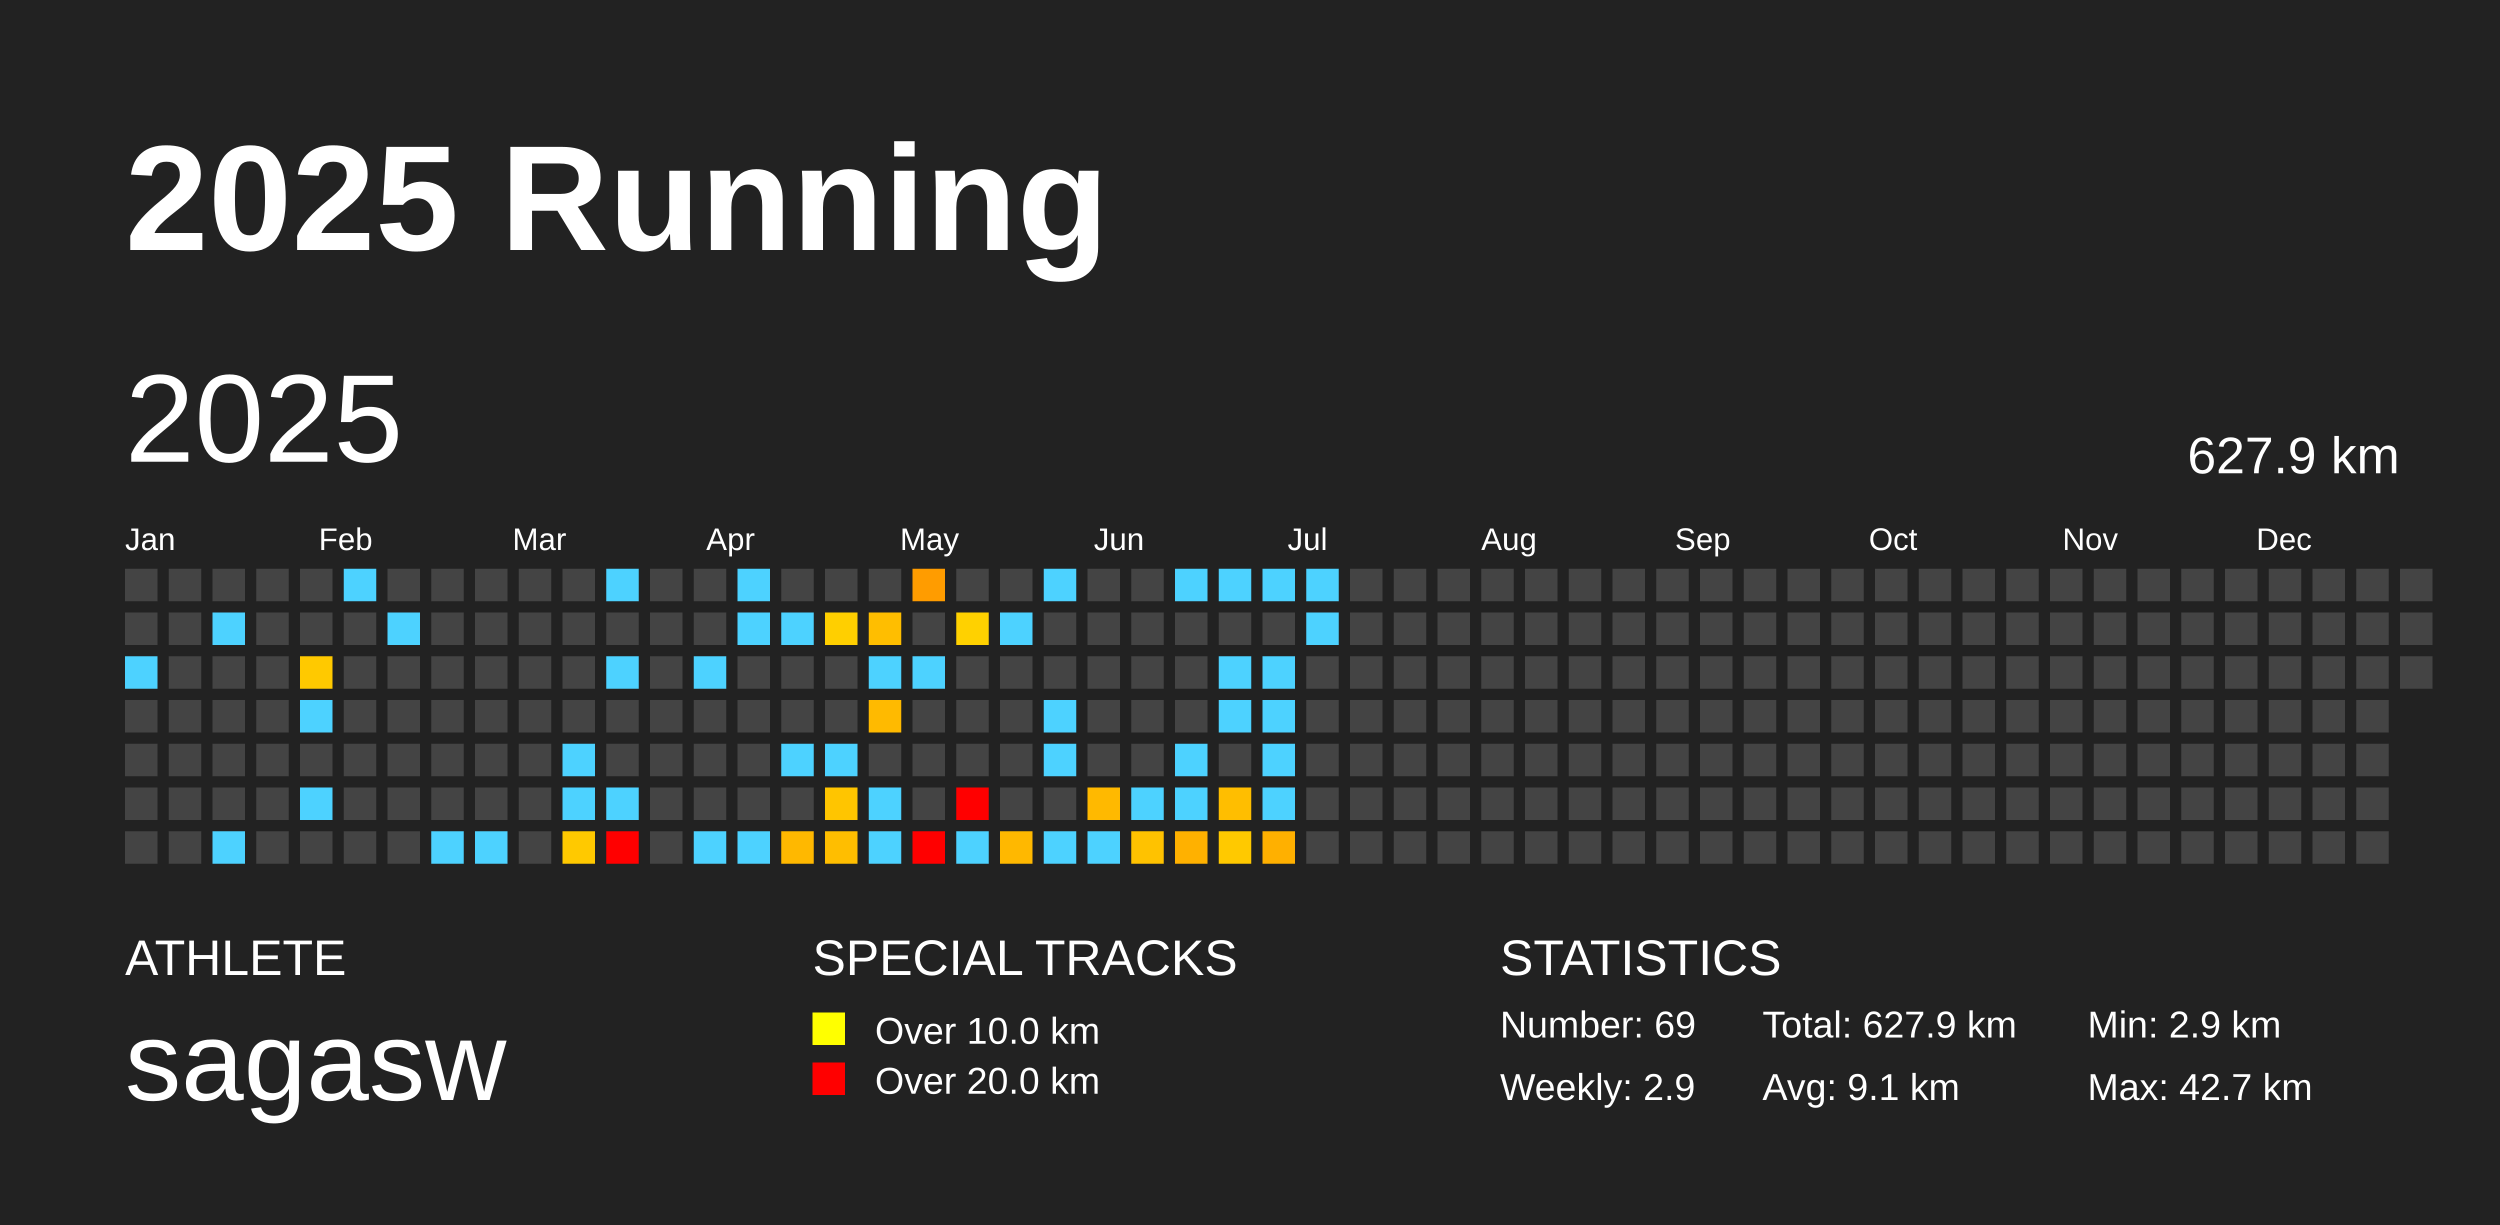
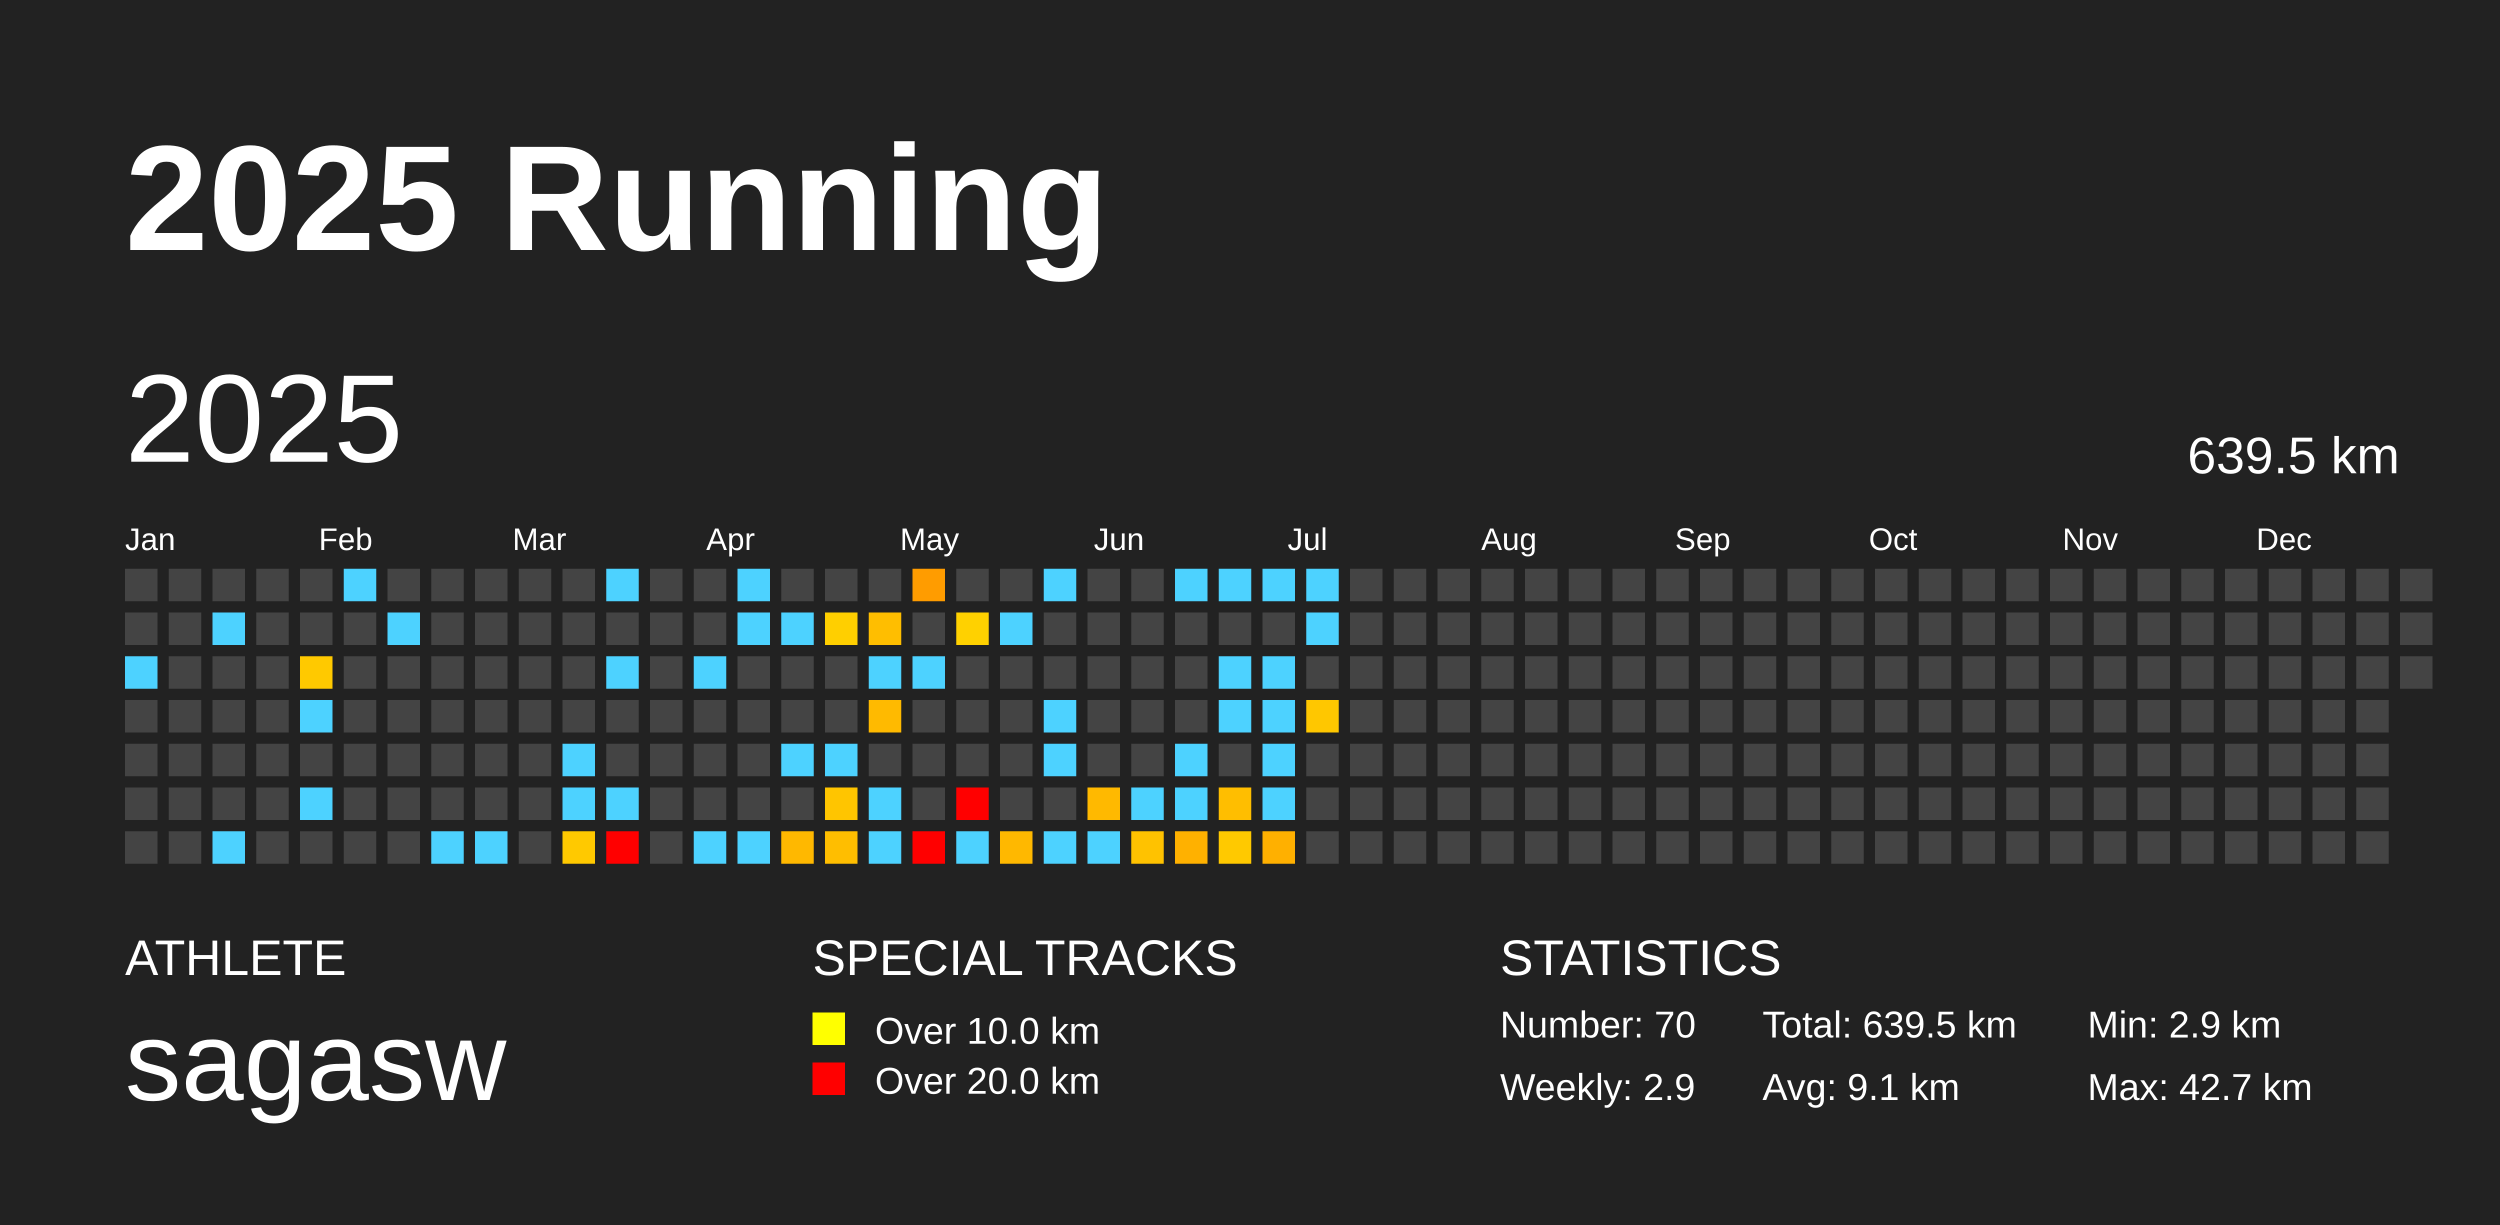
<svg xmlns="http://www.w3.org/2000/svg" baseProfile="full" height="98mm" version="1.1" viewBox="0,0,200,98" width="200mm">
  <defs />
  <rect fill="#222222" height="98" width="200" x="0" y="0" />
  <text fill="#FFFFFF" style="font-size:12px; font-family:Arial; font-weight:bold;" x="10" y="20">2025 Running</text>
  <text fill="#FFFFFF" style="font-size:4px; font-family:Arial" x="10" y="78">ATHLETE</text>
  <text fill="#FFFFFF" style="font-size:9px; font-family:Arial" x="10" y="88">sagasw</text>
  <text fill="#FFFFFF" style="font-size:4px; font-family:Arial" x="65" y="78">SPECIAL TRACKS</text>
  <rect fill="yellow" height="2.6" width="2.6" x="65" y="81" />
  <text fill="#FFFFFF" style="font-size:3px; font-family:Arial" x="70" y="83.5">Over 10.0 km</text>
  <rect fill="red" height="2.6" width="2.6" x="65" y="85" />
  <text fill="#FFFFFF" style="font-size:3px; font-family:Arial" x="70" y="87.5">Over 20.0 km</text>
  <text fill="#FFFFFF" style="font-size:4px; font-family:Arial" x="120" y="78">STATISTICS</text>
-   <text fill="#FFFFFF" style="font-size:3px; font-family:Arial" x="120" y="83">Number: 69</text>
+   <text fill="#FFFFFF" style="font-size:3px; font-family:Arial" x="120" y="83">Number: 70</text>
  <text fill="#FFFFFF" style="font-size:3px; font-family:Arial" x="120" y="88">Weekly: 2.9</text>
-   <text fill="#FFFFFF" style="font-size:3px; font-family:Arial" x="141" y="83">Total: 627.9 km</text>
+   <text fill="#FFFFFF" style="font-size:3px; font-family:Arial" x="141" y="83">Total: 639.5 km</text>
  <text fill="#FFFFFF" style="font-size:3px; font-family:Arial" x="141" y="88">Avg: 9.1 km</text>
  <text fill="#FFFFFF" style="font-size:3px; font-family:Arial" x="167" y="83">Min: 2.9 km</text>
  <text fill="#FFFFFF" style="font-size:3px; font-family:Arial" x="167" y="88">Max: 42.7 km</text>
  <text dominant-baseline="hanging" fill="#FFFFFF" style="font-size:10.0px; font-family:Arial;" x="10" y="30">2025</text>
-   <text dominant-baseline="hanging" fill="#FFFFFF" style="font-size:4.125px; font-family:Arial;" x="175" y="35">627.9 km</text>
+   <text dominant-baseline="hanging" fill="#FFFFFF" style="font-size:4.125px; font-family:Arial;" x="175" y="35">639.5 km</text>
  <text fill="#FFFFFF" style="font-size:2.5px; font-family:Arial" x="10.0" y="44">Jan</text>
  <text fill="#FFFFFF" style="font-size:2.5px; font-family:Arial" x="25.5" y="44">Feb</text>
  <text fill="#FFFFFF" style="font-size:2.5px; font-family:Arial" x="41.0" y="44">Mar</text>
  <text fill="#FFFFFF" style="font-size:2.5px; font-family:Arial" x="56.5" y="44">Apr</text>
  <text fill="#FFFFFF" style="font-size:2.5px; font-family:Arial" x="72.0" y="44">May</text>
  <text fill="#FFFFFF" style="font-size:2.5px; font-family:Arial" x="87.5" y="44">Jun</text>
  <text fill="#FFFFFF" style="font-size:2.5px; font-family:Arial" x="103.0" y="44">Jul</text>
  <text fill="#FFFFFF" style="font-size:2.5px; font-family:Arial" x="118.5" y="44">Aug</text>
  <text fill="#FFFFFF" style="font-size:2.5px; font-family:Arial" x="134.0" y="44">Sep</text>
  <text fill="#FFFFFF" style="font-size:2.5px; font-family:Arial" x="149.5" y="44">Oct</text>
  <text fill="#FFFFFF" style="font-size:2.5px; font-family:Arial" x="165.0" y="44">Nov</text>
  <text fill="#FFFFFF" style="font-size:2.5px; font-family:Arial" x="180.5" y="44">Dec</text>
  <rect fill="#444444" height="2.6" width="2.6" x="10.0" y="45.5" />
  <rect fill="#444444" height="2.6" width="2.6" x="10.0" y="49.0" />
  <rect fill="#4dd2ff" height="2.6" width="2.6" x="10.0" y="52.5" />
  <rect fill="#444444" height="2.6" width="2.6" x="10.0" y="56.0" />
  <rect fill="#444444" height="2.6" width="2.6" x="10.0" y="59.5" />
  <rect fill="#444444" height="2.6" width="2.6" x="10.0" y="63.0" />
  <rect fill="#444444" height="2.6" width="2.6" x="10.0" y="66.5" />
  <rect fill="#444444" height="2.6" width="2.6" x="13.5" y="45.5" />
  <rect fill="#444444" height="2.6" width="2.6" x="13.5" y="49.0" />
  <rect fill="#444444" height="2.6" width="2.6" x="13.5" y="52.5" />
  <rect fill="#444444" height="2.6" width="2.6" x="13.5" y="56.0" />
  <rect fill="#444444" height="2.6" width="2.6" x="13.5" y="59.5" />
  <rect fill="#444444" height="2.6" width="2.6" x="13.5" y="63.0" />
  <rect fill="#444444" height="2.6" width="2.6" x="13.5" y="66.5" />
  <rect fill="#444444" height="2.6" width="2.6" x="17.0" y="45.5" />
  <rect fill="#4dd2ff" height="2.6" width="2.6" x="17.0" y="49.0" />
  <rect fill="#444444" height="2.6" width="2.6" x="17.0" y="52.5" />
  <rect fill="#444444" height="2.6" width="2.6" x="17.0" y="56.0" />
  <rect fill="#444444" height="2.6" width="2.6" x="17.0" y="59.5" />
  <rect fill="#444444" height="2.6" width="2.6" x="17.0" y="63.0" />
  <rect fill="#4dd2ff" height="2.6" width="2.6" x="17.0" y="66.5" />
  <rect fill="#444444" height="2.6" width="2.6" x="20.5" y="45.5" />
  <rect fill="#444444" height="2.6" width="2.6" x="20.5" y="49.0" />
  <rect fill="#444444" height="2.6" width="2.6" x="20.5" y="52.5" />
  <rect fill="#444444" height="2.6" width="2.6" x="20.5" y="56.0" />
  <rect fill="#444444" height="2.6" width="2.6" x="20.5" y="59.5" />
  <rect fill="#444444" height="2.6" width="2.6" x="20.5" y="63.0" />
  <rect fill="#444444" height="2.6" width="2.6" x="20.5" y="66.5" />
  <rect fill="#444444" height="2.6" width="2.6" x="24.0" y="45.5" />
  <rect fill="#444444" height="2.6" width="2.6" x="24.0" y="49.0" />
  <rect fill="#ffc900" height="2.6" width="2.6" x="24.0" y="52.5" />
  <rect fill="#4dd2ff" height="2.6" width="2.6" x="24.0" y="56.0" />
  <rect fill="#444444" height="2.6" width="2.6" x="24.0" y="59.5" />
  <rect fill="#4dd2ff" height="2.6" width="2.6" x="24.0" y="63.0" />
  <rect fill="#444444" height="2.6" width="2.6" x="24.0" y="66.5" />
  <rect fill="#4dd2ff" height="2.6" width="2.6" x="27.5" y="45.5" />
  <rect fill="#444444" height="2.6" width="2.6" x="27.5" y="49.0" />
  <rect fill="#444444" height="2.6" width="2.6" x="27.5" y="52.5" />
  <rect fill="#444444" height="2.6" width="2.6" x="27.5" y="56.0" />
  <rect fill="#444444" height="2.6" width="2.6" x="27.5" y="59.5" />
  <rect fill="#444444" height="2.6" width="2.6" x="27.5" y="63.0" />
  <rect fill="#444444" height="2.6" width="2.6" x="27.5" y="66.5" />
  <rect fill="#444444" height="2.6" width="2.6" x="31.0" y="45.5" />
  <rect fill="#4dd2ff" height="2.6" width="2.6" x="31.0" y="49.0" />
  <rect fill="#444444" height="2.6" width="2.6" x="31.0" y="52.5" />
  <rect fill="#444444" height="2.6" width="2.6" x="31.0" y="56.0" />
  <rect fill="#444444" height="2.6" width="2.6" x="31.0" y="59.5" />
  <rect fill="#444444" height="2.6" width="2.6" x="31.0" y="63.0" />
  <rect fill="#444444" height="2.6" width="2.6" x="31.0" y="66.5" />
  <rect fill="#444444" height="2.6" width="2.6" x="34.5" y="45.5" />
  <rect fill="#444444" height="2.6" width="2.6" x="34.5" y="49.0" />
  <rect fill="#444444" height="2.6" width="2.6" x="34.5" y="52.5" />
  <rect fill="#444444" height="2.6" width="2.6" x="34.5" y="56.0" />
  <rect fill="#444444" height="2.6" width="2.6" x="34.5" y="59.5" />
  <rect fill="#444444" height="2.6" width="2.6" x="34.5" y="63.0" />
  <rect fill="#4dd2ff" height="2.6" width="2.6" x="34.5" y="66.5" />
  <rect fill="#444444" height="2.6" width="2.6" x="38.0" y="45.5" />
  <rect fill="#444444" height="2.6" width="2.6" x="38.0" y="49.0" />
  <rect fill="#444444" height="2.6" width="2.6" x="38.0" y="52.5" />
  <rect fill="#444444" height="2.6" width="2.6" x="38.0" y="56.0" />
  <rect fill="#444444" height="2.6" width="2.6" x="38.0" y="59.5" />
  <rect fill="#444444" height="2.6" width="2.6" x="38.0" y="63.0" />
  <rect fill="#4dd2ff" height="2.6" width="2.6" x="38.0" y="66.5" />
  <rect fill="#444444" height="2.6" width="2.6" x="41.5" y="45.5" />
  <rect fill="#444444" height="2.6" width="2.6" x="41.5" y="49.0" />
  <rect fill="#444444" height="2.6" width="2.6" x="41.5" y="52.5" />
  <rect fill="#444444" height="2.6" width="2.6" x="41.5" y="56.0" />
  <rect fill="#444444" height="2.6" width="2.6" x="41.5" y="59.5" />
  <rect fill="#444444" height="2.6" width="2.6" x="41.5" y="63.0" />
  <rect fill="#444444" height="2.6" width="2.6" x="41.5" y="66.5" />
  <rect fill="#444444" height="2.6" width="2.6" x="45.0" y="45.5" />
  <rect fill="#444444" height="2.6" width="2.6" x="45.0" y="49.0" />
  <rect fill="#444444" height="2.6" width="2.6" x="45.0" y="52.5" />
  <rect fill="#444444" height="2.6" width="2.6" x="45.0" y="56.0" />
  <rect fill="#4dd2ff" height="2.6" width="2.6" x="45.0" y="59.5" />
  <rect fill="#4dd2ff" height="2.6" width="2.6" x="45.0" y="63.0" />
  <rect fill="#ffc900" height="2.6" width="2.6" x="45.0" y="66.5" />
  <rect fill="#4dd2ff" height="2.6" width="2.6" x="48.5" y="45.5" />
  <rect fill="#444444" height="2.6" width="2.6" x="48.5" y="49.0" />
  <rect fill="#4dd2ff" height="2.6" width="2.6" x="48.5" y="52.5" />
  <rect fill="#444444" height="2.6" width="2.6" x="48.5" y="56.0" />
  <rect fill="#444444" height="2.6" width="2.6" x="48.5" y="59.5" />
  <rect fill="#4dd2ff" height="2.6" width="2.6" x="48.5" y="63.0" />
  <rect fill="red" height="2.6" width="2.6" x="48.5" y="66.5" />
  <rect fill="#444444" height="2.6" width="2.6" x="52.0" y="45.5" />
  <rect fill="#444444" height="2.6" width="2.6" x="52.0" y="49.0" />
  <rect fill="#444444" height="2.6" width="2.6" x="52.0" y="52.5" />
  <rect fill="#444444" height="2.6" width="2.6" x="52.0" y="56.0" />
  <rect fill="#444444" height="2.6" width="2.6" x="52.0" y="59.5" />
  <rect fill="#444444" height="2.6" width="2.6" x="52.0" y="63.0" />
  <rect fill="#444444" height="2.6" width="2.6" x="52.0" y="66.5" />
  <rect fill="#444444" height="2.6" width="2.6" x="55.5" y="45.5" />
  <rect fill="#444444" height="2.6" width="2.6" x="55.5" y="49.0" />
  <rect fill="#4dd2ff" height="2.6" width="2.6" x="55.5" y="52.5" />
  <rect fill="#444444" height="2.6" width="2.6" x="55.5" y="56.0" />
  <rect fill="#444444" height="2.6" width="2.6" x="55.5" y="59.5" />
  <rect fill="#444444" height="2.6" width="2.6" x="55.5" y="63.0" />
  <rect fill="#4dd2ff" height="2.6" width="2.6" x="55.5" y="66.5" />
  <rect fill="#4dd2ff" height="2.6" width="2.6" x="59.0" y="45.5" />
  <rect fill="#4dd2ff" height="2.6" width="2.6" x="59.0" y="49.0" />
  <rect fill="#444444" height="2.6" width="2.6" x="59.0" y="52.5" />
  <rect fill="#444444" height="2.6" width="2.6" x="59.0" y="56.0" />
  <rect fill="#444444" height="2.6" width="2.6" x="59.0" y="59.5" />
  <rect fill="#444444" height="2.6" width="2.6" x="59.0" y="63.0" />
  <rect fill="#4dd2ff" height="2.6" width="2.6" x="59.0" y="66.5" />
  <rect fill="#444444" height="2.6" width="2.6" x="62.5" y="45.5" />
  <rect fill="#4dd2ff" height="2.6" width="2.6" x="62.5" y="49.0" />
  <rect fill="#444444" height="2.6" width="2.6" x="62.5" y="52.5" />
  <rect fill="#444444" height="2.6" width="2.6" x="62.5" y="56.0" />
  <rect fill="#4dd2ff" height="2.6" width="2.6" x="62.5" y="59.5" />
  <rect fill="#444444" height="2.6" width="2.6" x="62.5" y="63.0" />
  <rect fill="#ffb800" height="2.6" width="2.6" x="62.5" y="66.5" />
  <rect fill="#444444" height="2.6" width="2.6" x="66.0" y="45.5" />
  <rect fill="#ffcf00" height="2.6" width="2.6" x="66.0" y="49.0" />
  <rect fill="#444444" height="2.6" width="2.6" x="66.0" y="52.5" />
  <rect fill="#444444" height="2.6" width="2.6" x="66.0" y="56.0" />
  <rect fill="#4dd2ff" height="2.6" width="2.6" x="66.0" y="59.5" />
  <rect fill="#ffc500" height="2.6" width="2.6" x="66.0" y="63.0" />
  <rect fill="#ffbe00" height="2.6" width="2.6" x="66.0" y="66.5" />
  <rect fill="#444444" height="2.6" width="2.6" x="69.5" y="45.5" />
  <rect fill="#ffbe00" height="2.6" width="2.6" x="69.5" y="49.0" />
  <rect fill="#4dd2ff" height="2.6" width="2.6" x="69.5" y="52.5" />
  <rect fill="#ffba00" height="2.6" width="2.6" x="69.5" y="56.0" />
  <rect fill="#444444" height="2.6" width="2.6" x="69.5" y="59.5" />
  <rect fill="#4dd2ff" height="2.6" width="2.6" x="69.5" y="63.0" />
  <rect fill="#4dd2ff" height="2.6" width="2.6" x="69.5" y="66.5" />
  <rect fill="#ff9c00" height="2.6" width="2.6" x="73.0" y="45.5" />
  <rect fill="#444444" height="2.6" width="2.6" x="73.0" y="49.0" />
  <rect fill="#4dd2ff" height="2.6" width="2.6" x="73.0" y="52.5" />
  <rect fill="#444444" height="2.6" width="2.6" x="73.0" y="56.0" />
  <rect fill="#444444" height="2.6" width="2.6" x="73.0" y="59.5" />
  <rect fill="#444444" height="2.6" width="2.6" x="73.0" y="63.0" />
  <rect fill="red" height="2.6" width="2.6" x="73.0" y="66.5" />
  <rect fill="#444444" height="2.6" width="2.6" x="76.5" y="45.5" />
  <rect fill="#ffd100" height="2.6" width="2.6" x="76.5" y="49.0" />
  <rect fill="#444444" height="2.6" width="2.6" x="76.5" y="52.5" />
  <rect fill="#444444" height="2.6" width="2.6" x="76.5" y="56.0" />
  <rect fill="#444444" height="2.6" width="2.6" x="76.5" y="59.5" />
  <rect fill="red" height="2.6" width="2.6" x="76.5" y="63.0" />
  <rect fill="#4dd2ff" height="2.6" width="2.6" x="76.5" y="66.5" />
  <rect fill="#444444" height="2.6" width="2.6" x="80.0" y="45.5" />
  <rect fill="#4dd2ff" height="2.6" width="2.6" x="80.0" y="49.0" />
  <rect fill="#444444" height="2.6" width="2.6" x="80.0" y="52.5" />
  <rect fill="#444444" height="2.6" width="2.6" x="80.0" y="56.0" />
  <rect fill="#444444" height="2.6" width="2.6" x="80.0" y="59.5" />
  <rect fill="#444444" height="2.6" width="2.6" x="80.0" y="63.0" />
  <rect fill="#ffb800" height="2.6" width="2.6" x="80.0" y="66.5" />
  <rect fill="#4dd2ff" height="2.6" width="2.6" x="83.5" y="45.5" />
  <rect fill="#444444" height="2.6" width="2.6" x="83.5" y="49.0" />
  <rect fill="#444444" height="2.6" width="2.6" x="83.5" y="52.5" />
  <rect fill="#4dd2ff" height="2.6" width="2.6" x="83.5" y="56.0" />
  <rect fill="#4dd2ff" height="2.6" width="2.6" x="83.5" y="59.5" />
  <rect fill="#444444" height="2.6" width="2.6" x="83.5" y="63.0" />
  <rect fill="#4dd2ff" height="2.6" width="2.6" x="83.5" y="66.5" />
  <rect fill="#444444" height="2.6" width="2.6" x="87.0" y="45.5" />
  <rect fill="#444444" height="2.6" width="2.6" x="87.0" y="49.0" />
  <rect fill="#444444" height="2.6" width="2.6" x="87.0" y="52.5" />
  <rect fill="#444444" height="2.6" width="2.6" x="87.0" y="56.0" />
  <rect fill="#444444" height="2.6" width="2.6" x="87.0" y="59.5" />
  <rect fill="#ffb900" height="2.6" width="2.6" x="87.0" y="63.0" />
  <rect fill="#4dd2ff" height="2.6" width="2.6" x="87.0" y="66.5" />
  <rect fill="#444444" height="2.6" width="2.6" x="90.5" y="45.5" />
  <rect fill="#444444" height="2.6" width="2.6" x="90.5" y="49.0" />
  <rect fill="#444444" height="2.6" width="2.6" x="90.5" y="52.5" />
  <rect fill="#444444" height="2.6" width="2.6" x="90.5" y="56.0" />
  <rect fill="#444444" height="2.6" width="2.6" x="90.5" y="59.5" />
  <rect fill="#4dd2ff" height="2.6" width="2.6" x="90.5" y="63.0" />
  <rect fill="#ffc200" height="2.6" width="2.6" x="90.5" y="66.5" />
  <rect fill="#4dd2ff" height="2.6" width="2.6" x="94.0" y="45.5" />
  <rect fill="#444444" height="2.6" width="2.6" x="94.0" y="49.0" />
  <rect fill="#444444" height="2.6" width="2.6" x="94.0" y="52.5" />
  <rect fill="#444444" height="2.6" width="2.6" x="94.0" y="56.0" />
  <rect fill="#4dd2ff" height="2.6" width="2.6" x="94.0" y="59.5" />
  <rect fill="#4dd2ff" height="2.6" width="2.6" x="94.0" y="63.0" />
  <rect fill="#ffb100" height="2.6" width="2.6" x="94.0" y="66.5" />
  <rect fill="#4dd2ff" height="2.6" width="2.6" x="97.5" y="45.5" />
  <rect fill="#444444" height="2.6" width="2.6" x="97.5" y="49.0" />
  <rect fill="#4dd2ff" height="2.6" width="2.6" x="97.5" y="52.5" />
  <rect fill="#4dd2ff" height="2.6" width="2.6" x="97.5" y="56.0" />
  <rect fill="#444444" height="2.6" width="2.6" x="97.5" y="59.5" />
  <rect fill="#ffbe00" height="2.6" width="2.6" x="97.5" y="63.0" />
  <rect fill="#ffc900" height="2.6" width="2.6" x="97.5" y="66.5" />
  <rect fill="#4dd2ff" height="2.6" width="2.6" x="101.0" y="45.5" />
  <rect fill="#444444" height="2.6" width="2.6" x="101.0" y="49.0" />
  <rect fill="#4dd2ff" height="2.6" width="2.6" x="101.0" y="52.5" />
  <rect fill="#4dd2ff" height="2.6" width="2.6" x="101.0" y="56.0" />
  <rect fill="#4dd2ff" height="2.6" width="2.6" x="101.0" y="59.5" />
  <rect fill="#4dd2ff" height="2.6" width="2.6" x="101.0" y="63.0" />
  <rect fill="#ffb000" height="2.6" width="2.6" x="101.0" y="66.5" />
  <rect fill="#4dd2ff" height="2.6" width="2.6" x="104.5" y="45.5" />
  <rect fill="#4dd2ff" height="2.6" width="2.6" x="104.5" y="49.0" />
  <rect fill="#444444" height="2.6" width="2.6" x="104.5" y="52.5" />
-   <rect fill="#444444" height="2.6" width="2.6" x="104.5" y="56.0" />
+   <rect fill="#ffc700" height="2.6" width="2.6" x="104.5" y="56.0" />
  <rect fill="#444444" height="2.6" width="2.6" x="104.5" y="59.5" />
  <rect fill="#444444" height="2.6" width="2.6" x="104.5" y="63.0" />
  <rect fill="#444444" height="2.6" width="2.6" x="104.5" y="66.5" />
  <rect fill="#444444" height="2.6" width="2.6" x="108.0" y="45.5" />
  <rect fill="#444444" height="2.6" width="2.6" x="108.0" y="49.0" />
  <rect fill="#444444" height="2.6" width="2.6" x="108.0" y="52.5" />
  <rect fill="#444444" height="2.6" width="2.6" x="108.0" y="56.0" />
  <rect fill="#444444" height="2.6" width="2.6" x="108.0" y="59.5" />
  <rect fill="#444444" height="2.6" width="2.6" x="108.0" y="63.0" />
  <rect fill="#444444" height="2.6" width="2.6" x="108.0" y="66.5" />
  <rect fill="#444444" height="2.6" width="2.6" x="111.5" y="45.5" />
  <rect fill="#444444" height="2.6" width="2.6" x="111.5" y="49.0" />
  <rect fill="#444444" height="2.6" width="2.6" x="111.5" y="52.5" />
  <rect fill="#444444" height="2.6" width="2.6" x="111.5" y="56.0" />
  <rect fill="#444444" height="2.6" width="2.6" x="111.5" y="59.5" />
  <rect fill="#444444" height="2.6" width="2.6" x="111.5" y="63.0" />
  <rect fill="#444444" height="2.6" width="2.6" x="111.5" y="66.5" />
  <rect fill="#444444" height="2.6" width="2.6" x="115.0" y="45.5" />
  <rect fill="#444444" height="2.6" width="2.6" x="115.0" y="49.0" />
  <rect fill="#444444" height="2.6" width="2.6" x="115.0" y="52.5" />
  <rect fill="#444444" height="2.6" width="2.6" x="115.0" y="56.0" />
  <rect fill="#444444" height="2.6" width="2.6" x="115.0" y="59.5" />
  <rect fill="#444444" height="2.6" width="2.6" x="115.0" y="63.0" />
  <rect fill="#444444" height="2.6" width="2.6" x="115.0" y="66.5" />
  <rect fill="#444444" height="2.6" width="2.6" x="118.5" y="45.5" />
  <rect fill="#444444" height="2.6" width="2.6" x="118.5" y="49.0" />
  <rect fill="#444444" height="2.6" width="2.6" x="118.5" y="52.5" />
  <rect fill="#444444" height="2.6" width="2.6" x="118.5" y="56.0" />
  <rect fill="#444444" height="2.6" width="2.6" x="118.5" y="59.5" />
  <rect fill="#444444" height="2.6" width="2.6" x="118.5" y="63.0" />
  <rect fill="#444444" height="2.6" width="2.6" x="118.5" y="66.5" />
  <rect fill="#444444" height="2.6" width="2.6" x="122.0" y="45.5" />
  <rect fill="#444444" height="2.6" width="2.6" x="122.0" y="49.0" />
  <rect fill="#444444" height="2.6" width="2.6" x="122.0" y="52.5" />
  <rect fill="#444444" height="2.6" width="2.6" x="122.0" y="56.0" />
  <rect fill="#444444" height="2.6" width="2.6" x="122.0" y="59.5" />
  <rect fill="#444444" height="2.6" width="2.6" x="122.0" y="63.0" />
  <rect fill="#444444" height="2.6" width="2.6" x="122.0" y="66.5" />
  <rect fill="#444444" height="2.6" width="2.6" x="125.5" y="45.5" />
  <rect fill="#444444" height="2.6" width="2.6" x="125.5" y="49.0" />
  <rect fill="#444444" height="2.6" width="2.6" x="125.5" y="52.5" />
  <rect fill="#444444" height="2.6" width="2.6" x="125.5" y="56.0" />
  <rect fill="#444444" height="2.6" width="2.6" x="125.5" y="59.5" />
  <rect fill="#444444" height="2.6" width="2.6" x="125.5" y="63.0" />
  <rect fill="#444444" height="2.6" width="2.6" x="125.5" y="66.5" />
  <rect fill="#444444" height="2.6" width="2.6" x="129.0" y="45.5" />
  <rect fill="#444444" height="2.6" width="2.6" x="129.0" y="49.0" />
  <rect fill="#444444" height="2.6" width="2.6" x="129.0" y="52.5" />
  <rect fill="#444444" height="2.6" width="2.6" x="129.0" y="56.0" />
  <rect fill="#444444" height="2.6" width="2.6" x="129.0" y="59.5" />
  <rect fill="#444444" height="2.6" width="2.6" x="129.0" y="63.0" />
  <rect fill="#444444" height="2.6" width="2.6" x="129.0" y="66.5" />
  <rect fill="#444444" height="2.6" width="2.6" x="132.5" y="45.5" />
  <rect fill="#444444" height="2.6" width="2.6" x="132.5" y="49.0" />
  <rect fill="#444444" height="2.6" width="2.6" x="132.5" y="52.5" />
  <rect fill="#444444" height="2.6" width="2.6" x="132.5" y="56.0" />
  <rect fill="#444444" height="2.6" width="2.6" x="132.5" y="59.5" />
  <rect fill="#444444" height="2.6" width="2.6" x="132.5" y="63.0" />
  <rect fill="#444444" height="2.6" width="2.6" x="132.5" y="66.5" />
  <rect fill="#444444" height="2.6" width="2.6" x="136.0" y="45.5" />
  <rect fill="#444444" height="2.6" width="2.6" x="136.0" y="49.0" />
  <rect fill="#444444" height="2.6" width="2.6" x="136.0" y="52.5" />
  <rect fill="#444444" height="2.6" width="2.6" x="136.0" y="56.0" />
  <rect fill="#444444" height="2.6" width="2.6" x="136.0" y="59.5" />
  <rect fill="#444444" height="2.6" width="2.6" x="136.0" y="63.0" />
  <rect fill="#444444" height="2.6" width="2.6" x="136.0" y="66.5" />
  <rect fill="#444444" height="2.6" width="2.6" x="139.5" y="45.5" />
  <rect fill="#444444" height="2.6" width="2.6" x="139.5" y="49.0" />
  <rect fill="#444444" height="2.6" width="2.6" x="139.5" y="52.5" />
  <rect fill="#444444" height="2.6" width="2.6" x="139.5" y="56.0" />
  <rect fill="#444444" height="2.6" width="2.6" x="139.5" y="59.5" />
  <rect fill="#444444" height="2.6" width="2.6" x="139.5" y="63.0" />
  <rect fill="#444444" height="2.6" width="2.6" x="139.5" y="66.5" />
  <rect fill="#444444" height="2.6" width="2.6" x="143.0" y="45.5" />
  <rect fill="#444444" height="2.6" width="2.6" x="143.0" y="49.0" />
  <rect fill="#444444" height="2.6" width="2.6" x="143.0" y="52.5" />
  <rect fill="#444444" height="2.6" width="2.6" x="143.0" y="56.0" />
  <rect fill="#444444" height="2.6" width="2.6" x="143.0" y="59.5" />
  <rect fill="#444444" height="2.6" width="2.6" x="143.0" y="63.0" />
  <rect fill="#444444" height="2.6" width="2.6" x="143.0" y="66.5" />
  <rect fill="#444444" height="2.6" width="2.6" x="146.5" y="45.5" />
  <rect fill="#444444" height="2.6" width="2.6" x="146.5" y="49.0" />
  <rect fill="#444444" height="2.6" width="2.6" x="146.5" y="52.5" />
  <rect fill="#444444" height="2.6" width="2.6" x="146.5" y="56.0" />
  <rect fill="#444444" height="2.6" width="2.6" x="146.5" y="59.5" />
  <rect fill="#444444" height="2.6" width="2.6" x="146.5" y="63.0" />
  <rect fill="#444444" height="2.6" width="2.6" x="146.5" y="66.5" />
  <rect fill="#444444" height="2.6" width="2.6" x="150.0" y="45.5" />
  <rect fill="#444444" height="2.6" width="2.6" x="150.0" y="49.0" />
  <rect fill="#444444" height="2.6" width="2.6" x="150.0" y="52.5" />
  <rect fill="#444444" height="2.6" width="2.6" x="150.0" y="56.0" />
  <rect fill="#444444" height="2.6" width="2.6" x="150.0" y="59.5" />
  <rect fill="#444444" height="2.6" width="2.6" x="150.0" y="63.0" />
  <rect fill="#444444" height="2.6" width="2.6" x="150.0" y="66.5" />
  <rect fill="#444444" height="2.6" width="2.6" x="153.5" y="45.5" />
  <rect fill="#444444" height="2.6" width="2.6" x="153.5" y="49.0" />
  <rect fill="#444444" height="2.6" width="2.6" x="153.5" y="52.5" />
  <rect fill="#444444" height="2.6" width="2.6" x="153.5" y="56.0" />
  <rect fill="#444444" height="2.6" width="2.6" x="153.5" y="59.5" />
  <rect fill="#444444" height="2.6" width="2.6" x="153.5" y="63.0" />
  <rect fill="#444444" height="2.6" width="2.6" x="153.5" y="66.5" />
  <rect fill="#444444" height="2.6" width="2.6" x="157.0" y="45.5" />
  <rect fill="#444444" height="2.6" width="2.6" x="157.0" y="49.0" />
  <rect fill="#444444" height="2.6" width="2.6" x="157.0" y="52.5" />
  <rect fill="#444444" height="2.6" width="2.6" x="157.0" y="56.0" />
  <rect fill="#444444" height="2.6" width="2.6" x="157.0" y="59.5" />
  <rect fill="#444444" height="2.6" width="2.6" x="157.0" y="63.0" />
  <rect fill="#444444" height="2.6" width="2.6" x="157.0" y="66.5" />
  <rect fill="#444444" height="2.6" width="2.6" x="160.5" y="45.5" />
  <rect fill="#444444" height="2.6" width="2.6" x="160.5" y="49.0" />
  <rect fill="#444444" height="2.6" width="2.6" x="160.5" y="52.5" />
  <rect fill="#444444" height="2.6" width="2.6" x="160.5" y="56.0" />
  <rect fill="#444444" height="2.6" width="2.6" x="160.5" y="59.5" />
  <rect fill="#444444" height="2.6" width="2.6" x="160.5" y="63.0" />
  <rect fill="#444444" height="2.6" width="2.6" x="160.5" y="66.5" />
  <rect fill="#444444" height="2.6" width="2.6" x="164.0" y="45.5" />
  <rect fill="#444444" height="2.6" width="2.6" x="164.0" y="49.0" />
  <rect fill="#444444" height="2.6" width="2.6" x="164.0" y="52.5" />
  <rect fill="#444444" height="2.6" width="2.6" x="164.0" y="56.0" />
  <rect fill="#444444" height="2.6" width="2.6" x="164.0" y="59.5" />
  <rect fill="#444444" height="2.6" width="2.6" x="164.0" y="63.0" />
  <rect fill="#444444" height="2.6" width="2.6" x="164.0" y="66.5" />
  <rect fill="#444444" height="2.6" width="2.6" x="167.5" y="45.5" />
  <rect fill="#444444" height="2.6" width="2.6" x="167.5" y="49.0" />
  <rect fill="#444444" height="2.6" width="2.6" x="167.5" y="52.5" />
  <rect fill="#444444" height="2.6" width="2.6" x="167.5" y="56.0" />
  <rect fill="#444444" height="2.6" width="2.6" x="167.5" y="59.5" />
  <rect fill="#444444" height="2.6" width="2.6" x="167.5" y="63.0" />
  <rect fill="#444444" height="2.6" width="2.6" x="167.5" y="66.5" />
  <rect fill="#444444" height="2.6" width="2.6" x="171.0" y="45.5" />
  <rect fill="#444444" height="2.6" width="2.6" x="171.0" y="49.0" />
  <rect fill="#444444" height="2.6" width="2.6" x="171.0" y="52.5" />
  <rect fill="#444444" height="2.6" width="2.6" x="171.0" y="56.0" />
  <rect fill="#444444" height="2.6" width="2.6" x="171.0" y="59.5" />
  <rect fill="#444444" height="2.6" width="2.6" x="171.0" y="63.0" />
  <rect fill="#444444" height="2.6" width="2.6" x="171.0" y="66.5" />
  <rect fill="#444444" height="2.6" width="2.6" x="174.5" y="45.5" />
  <rect fill="#444444" height="2.6" width="2.6" x="174.5" y="49.0" />
  <rect fill="#444444" height="2.6" width="2.6" x="174.5" y="52.5" />
  <rect fill="#444444" height="2.6" width="2.6" x="174.5" y="56.0" />
  <rect fill="#444444" height="2.6" width="2.6" x="174.5" y="59.5" />
  <rect fill="#444444" height="2.6" width="2.6" x="174.5" y="63.0" />
  <rect fill="#444444" height="2.6" width="2.6" x="174.5" y="66.5" />
  <rect fill="#444444" height="2.6" width="2.6" x="178.0" y="45.5" />
  <rect fill="#444444" height="2.6" width="2.6" x="178.0" y="49.0" />
  <rect fill="#444444" height="2.6" width="2.6" x="178.0" y="52.5" />
  <rect fill="#444444" height="2.6" width="2.6" x="178.0" y="56.0" />
  <rect fill="#444444" height="2.6" width="2.6" x="178.0" y="59.5" />
  <rect fill="#444444" height="2.6" width="2.6" x="178.0" y="63.0" />
  <rect fill="#444444" height="2.6" width="2.6" x="178.0" y="66.5" />
  <rect fill="#444444" height="2.6" width="2.6" x="181.5" y="45.5" />
  <rect fill="#444444" height="2.6" width="2.6" x="181.5" y="49.0" />
  <rect fill="#444444" height="2.6" width="2.6" x="181.5" y="52.5" />
  <rect fill="#444444" height="2.6" width="2.6" x="181.5" y="56.0" />
  <rect fill="#444444" height="2.6" width="2.6" x="181.5" y="59.5" />
  <rect fill="#444444" height="2.6" width="2.6" x="181.5" y="63.0" />
  <rect fill="#444444" height="2.6" width="2.6" x="181.5" y="66.5" />
  <rect fill="#444444" height="2.6" width="2.6" x="185.0" y="45.5" />
  <rect fill="#444444" height="2.6" width="2.6" x="185.0" y="49.0" />
  <rect fill="#444444" height="2.6" width="2.6" x="185.0" y="52.5" />
  <rect fill="#444444" height="2.6" width="2.6" x="185.0" y="56.0" />
  <rect fill="#444444" height="2.6" width="2.6" x="185.0" y="59.5" />
  <rect fill="#444444" height="2.6" width="2.6" x="185.0" y="63.0" />
  <rect fill="#444444" height="2.6" width="2.6" x="185.0" y="66.5" />
  <rect fill="#444444" height="2.6" width="2.6" x="188.5" y="45.5" />
  <rect fill="#444444" height="2.6" width="2.6" x="188.5" y="49.0" />
  <rect fill="#444444" height="2.6" width="2.6" x="188.5" y="52.5" />
  <rect fill="#444444" height="2.6" width="2.6" x="188.5" y="56.0" />
  <rect fill="#444444" height="2.6" width="2.6" x="188.5" y="59.5" />
  <rect fill="#444444" height="2.6" width="2.6" x="188.5" y="63.0" />
  <rect fill="#444444" height="2.6" width="2.6" x="188.5" y="66.5" />
  <rect fill="#444444" height="2.6" width="2.6" x="192.0" y="45.5" />
  <rect fill="#444444" height="2.6" width="2.6" x="192.0" y="49.0" />
  <rect fill="#444444" height="2.6" width="2.6" x="192.0" y="52.5" />
</svg>
